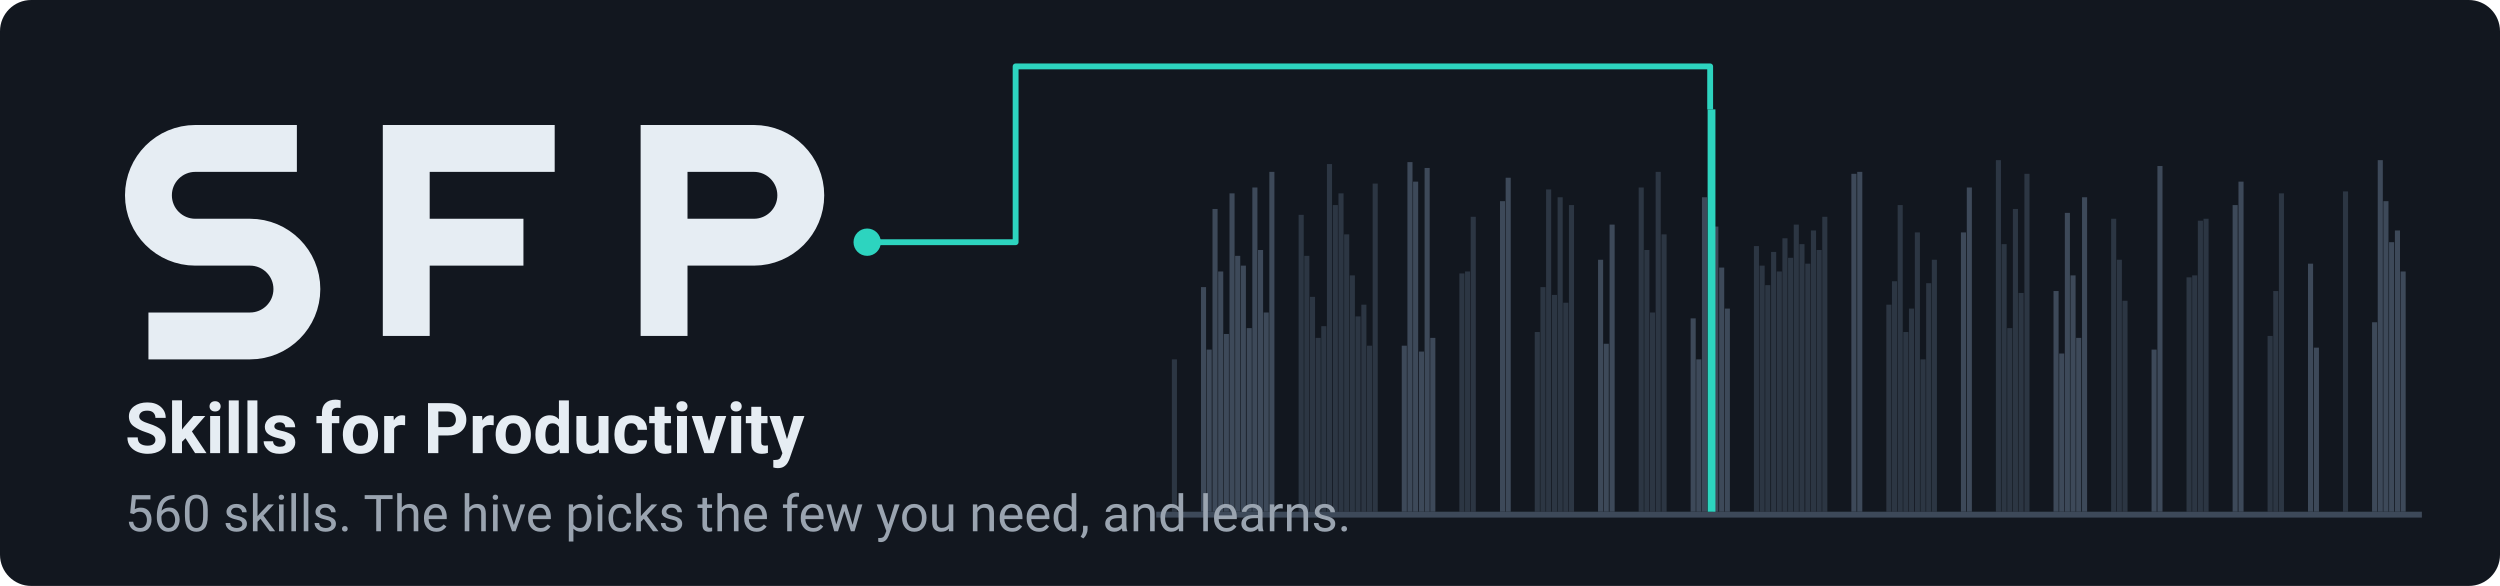
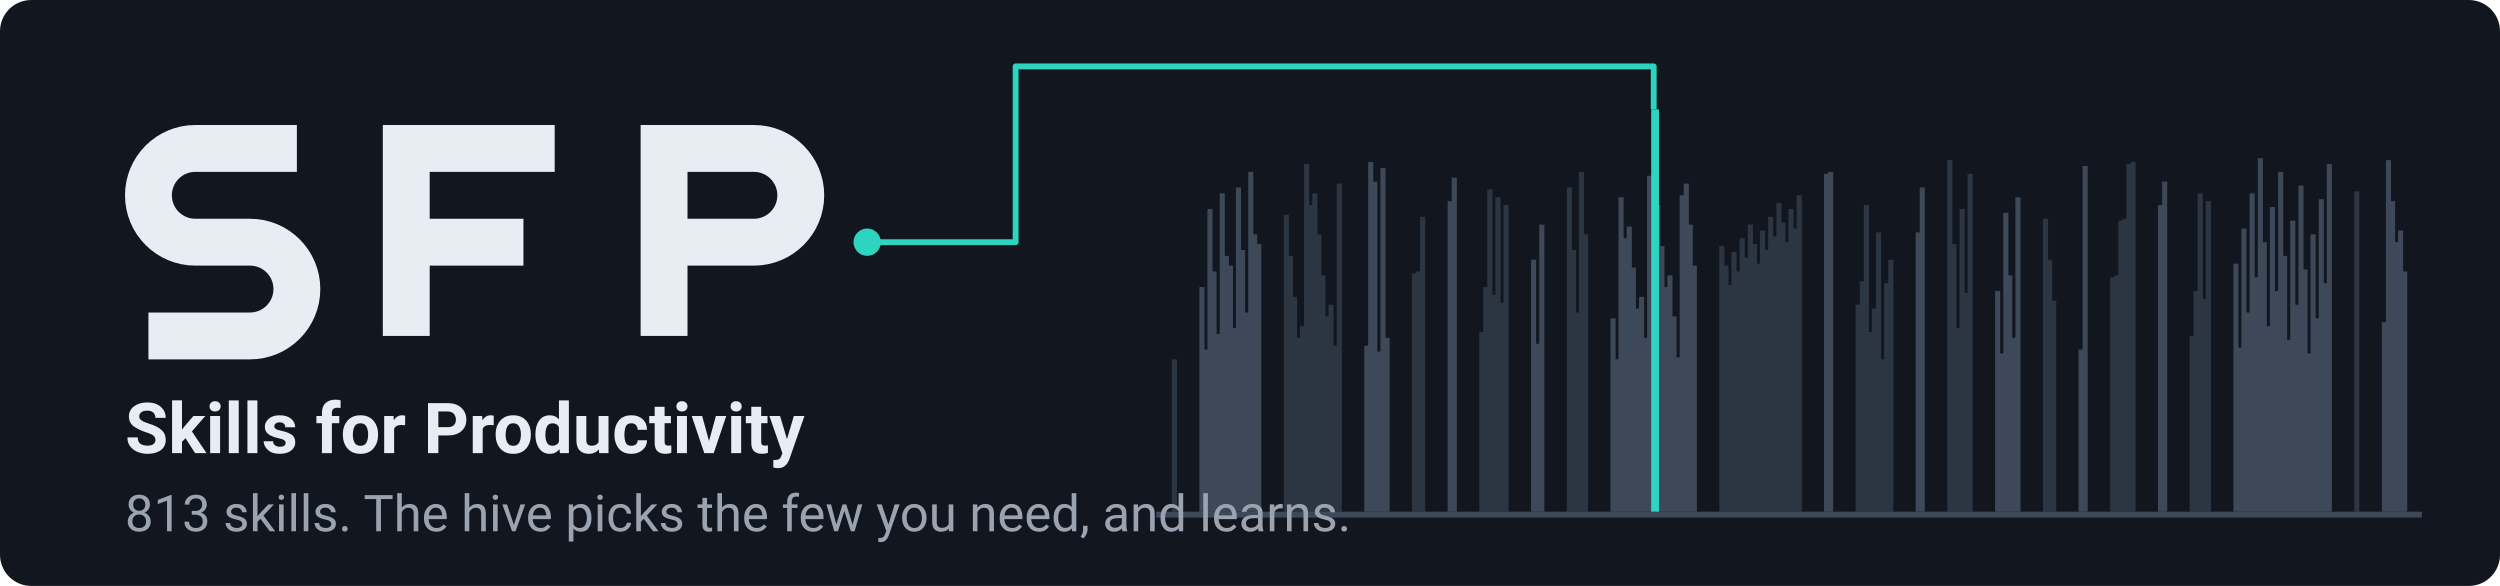
<svg xmlns="http://www.w3.org/2000/svg" width="1280" height="300" viewBox="0 0 1280 300" role="img" aria-labelledby="t d">
  <rect width="1280" height="300" rx="16" fill="#12171f" />
  <rect x="600.0" y="184" width="2.6" height="78" fill="#2c3643" />
-   <rect x="614.9" y="147" width="2.6" height="115" fill="#3d4959" />
-   <rect x="617.8" y="179" width="2.6" height="83" fill="#3d4959" />
-   <rect x="620.8" y="107" width="2.6" height="155" fill="#3d4959" />
-   <rect x="623.7" y="139" width="2.6" height="123" fill="#3d4959" />
-   <rect x="626.6" y="171" width="2.6" height="91" fill="#3d4959" />
-   <rect x="629.5" y="99" width="2.6" height="163" fill="#3d4959" />
-   <rect x="632.4" y="131" width="2.6" height="131" fill="#3d4959" />
-   <rect x="635.3" y="136" width="2.6" height="126" fill="#3d4959" />
-   <rect x="638.3" y="168" width="2.6" height="94" fill="#3d4959" />
-   <rect x="641.2" y="96" width="2.6" height="166" fill="#3d4959" />
-   <rect x="644.1" y="128" width="2.6" height="134" fill="#3d4959" />
-   <rect x="647.0" y="160" width="2.6" height="102" fill="#3d4959" />
-   <rect x="649.9" y="88" width="2.6" height="174" fill="#3d4959" />
-   <rect x="664.9" y="110" width="2.6" height="152" fill="#2c3643" />
-   <rect x="667.8" y="131" width="2.6" height="131" fill="#2c3643" />
-   <rect x="670.7" y="152" width="2.6" height="110" fill="#2c3643" />
-   <rect x="673.6" y="173" width="2.6" height="89" fill="#2c3643" />
-   <rect x="676.5" y="167" width="2.6" height="95" fill="#2c3643" />
-   <rect x="679.4" y="84" width="2.6" height="178" fill="#2c3643" />
-   <rect x="682.4" y="105" width="2.6" height="157" fill="#2c3643" />
-   <rect x="685.3" y="99" width="2.6" height="163" fill="#2c3643" />
-   <rect x="688.2" y="120" width="2.6" height="142" fill="#2c3643" />
-   <rect x="691.1" y="141" width="2.6" height="121" fill="#2c3643" />
-   <rect x="694.0" y="162" width="2.6" height="100" fill="#2c3643" />
-   <rect x="697.0" y="156" width="2.6" height="106" fill="#2c3643" />
-   <rect x="699.9" y="177" width="2.6" height="85" fill="#2c3643" />
-   <rect x="702.8" y="94" width="2.6" height="168" fill="#2c3643" />
-   <rect x="717.7" y="177" width="2.6" height="85" fill="#3d4959" />
-   <rect x="720.6" y="83" width="2.6" height="179" fill="#3d4959" />
-   <rect x="723.5" y="93" width="2.6" height="169" fill="#3d4959" />
-   <rect x="726.5" y="180" width="2.6" height="82" fill="#3d4959" />
-   <rect x="729.4" y="86" width="2.6" height="176" fill="#3d4959" />
-   <rect x="732.3" y="173" width="2.6" height="89" fill="#3d4959" />
-   <rect x="747.2" y="140" width="2.6" height="122" fill="#2c3643" />
-   <rect x="750.1" y="139" width="2.6" height="123" fill="#2c3643" />
-   <rect x="753.0" y="111" width="2.6" height="151" fill="#2c3643" />
-   <rect x="768.0" y="103" width="2.6" height="159" fill="#3d4959" />
-   <rect x="770.9" y="91" width="2.6" height="171" fill="#3d4959" />
-   <rect x="785.8" y="170" width="2.6" height="92" fill="#2c3643" />
-   <rect x="788.7" y="147" width="2.6" height="115" fill="#2c3643" />
-   <rect x="791.6" y="97" width="2.6" height="165" fill="#2c3643" />
-   <rect x="794.6" y="151" width="2.6" height="111" fill="#2c3643" />
-   <rect x="797.5" y="101" width="2.6" height="161" fill="#2c3643" />
-   <rect x="800.4" y="155" width="2.6" height="107" fill="#2c3643" />
-   <rect x="803.3" y="105" width="2.6" height="157" fill="#2c3643" />
-   <rect x="818.2" y="133" width="2.6" height="129" fill="#3d4959" />
-   <rect x="821.1" y="176" width="2.6" height="86" fill="#3d4959" />
-   <rect x="824.1" y="115" width="2.6" height="147" fill="#3d4959" />
-   <rect x="839.0" y="96" width="2.6" height="166" fill="#2c3643" />
-   <rect x="841.9" y="128" width="2.6" height="134" fill="#2c3643" />
-   <rect x="844.8" y="160" width="2.6" height="102" fill="#2c3643" />
-   <rect x="847.7" y="88" width="2.6" height="174" fill="#2c3643" />
-   <rect x="850.7" y="120" width="2.6" height="142" fill="#2c3643" />
-   <rect x="865.6" y="163" width="2.6" height="99" fill="#3d4959" />
-   <rect x="868.5" y="184" width="2.6" height="78" fill="#3d4959" />
-   <rect x="871.4" y="101" width="2.6" height="161" fill="#3d4959" />
-   <rect x="877.2" y="116" width="2.6" height="146" fill="#3d4959" />
-   <rect x="880.2" y="137" width="2.6" height="125" fill="#3d4959" />
-   <rect x="883.1" y="158" width="2.6" height="104" fill="#3d4959" />
-   <rect x="898.0" y="126" width="2.6" height="136" fill="#2c3643" />
-   <rect x="900.9" y="136" width="2.6" height="126" fill="#2c3643" />
-   <rect x="903.8" y="146" width="2.6" height="116" fill="#2c3643" />
-   <rect x="906.8" y="129" width="2.6" height="133" fill="#2c3643" />
-   <rect x="909.7" y="139" width="2.6" height="123" fill="#2c3643" />
-   <rect x="912.6" y="122" width="2.6" height="140" fill="#2c3643" />
-   <rect x="915.5" y="132" width="2.6" height="130" fill="#2c3643" />
-   <rect x="918.4" y="115" width="2.6" height="147" fill="#2c3643" />
-   <rect x="921.3" y="125" width="2.6" height="137" fill="#2c3643" />
-   <rect x="924.3" y="135" width="2.6" height="127" fill="#2c3643" />
-   <rect x="927.2" y="118" width="2.6" height="144" fill="#2c3643" />
-   <rect x="930.1" y="128" width="2.6" height="134" fill="#2c3643" />
-   <rect x="933.0" y="111" width="2.6" height="151" fill="#2c3643" />
-   <rect x="947.9" y="89" width="2.6" height="173" fill="#3d4959" />
-   <rect x="950.9" y="88" width="2.6" height="174" fill="#3d4959" />
-   <rect x="965.8" y="156" width="2.6" height="106" fill="#2c3643" />
-   <rect x="968.7" y="144" width="2.6" height="118" fill="#2c3643" />
-   <rect x="971.6" y="105" width="2.6" height="157" fill="#2c3643" />
-   <rect x="974.5" y="170" width="2.6" height="92" fill="#2c3643" />
-   <rect x="977.4" y="158" width="2.6" height="104" fill="#2c3643" />
-   <rect x="980.4" y="119" width="2.6" height="143" fill="#2c3643" />
-   <rect x="983.3" y="184" width="2.6" height="78" fill="#2c3643" />
-   <rect x="986.2" y="145" width="2.6" height="117" fill="#2c3643" />
-   <rect x="989.1" y="133" width="2.6" height="129" fill="#2c3643" />
-   <rect x="1004.0" y="119" width="2.6" height="143" fill="#3d4959" />
-   <rect x="1007.0" y="96" width="2.6" height="166" fill="#3d4959" />
-   <rect x="1021.9" y="82" width="2.6" height="180" fill="#2c3643" />
-   <rect x="1024.8" y="125" width="2.6" height="137" fill="#2c3643" />
-   <rect x="1027.7" y="168" width="2.6" height="94" fill="#2c3643" />
-   <rect x="1030.6" y="107" width="2.6" height="155" fill="#2c3643" />
-   <rect x="1033.5" y="150" width="2.6" height="112" fill="#2c3643" />
-   <rect x="1036.5" y="89" width="2.6" height="173" fill="#2c3643" />
-   <rect x="1051.4" y="149" width="2.6" height="113" fill="#3d4959" />
-   <rect x="1054.3" y="181" width="2.6" height="81" fill="#3d4959" />
-   <rect x="1057.2" y="109" width="2.6" height="153" fill="#3d4959" />
-   <rect x="1060.1" y="141" width="2.6" height="121" fill="#3d4959" />
-   <rect x="1063.0" y="173" width="2.6" height="89" fill="#3d4959" />
-   <rect x="1066.0" y="101" width="2.6" height="161" fill="#3d4959" />
-   <rect x="1080.9" y="112" width="2.6" height="150" fill="#2c3643" />
-   <rect x="1083.8" y="133" width="2.6" height="129" fill="#2c3643" />
-   <rect x="1086.7" y="154" width="2.6" height="108" fill="#2c3643" />
-   <rect x="1101.6" y="179" width="2.6" height="83" fill="#3d4959" />
-   <rect x="1104.6" y="85" width="2.6" height="177" fill="#3d4959" />
-   <rect x="1119.5" y="142" width="2.6" height="120" fill="#2c3643" />
-   <rect x="1122.4" y="141" width="2.6" height="121" fill="#2c3643" />
-   <rect x="1125.3" y="113" width="2.6" height="149" fill="#2c3643" />
-   <rect x="1128.2" y="112" width="2.6" height="150" fill="#2c3643" />
-   <rect x="1143.1" y="105" width="2.6" height="157" fill="#3d4959" />
-   <rect x="1146.1" y="93" width="2.6" height="169" fill="#3d4959" />
-   <rect x="1161.0" y="172" width="2.6" height="90" fill="#2c3643" />
-   <rect x="1163.9" y="149" width="2.6" height="113" fill="#2c3643" />
-   <rect x="1166.8" y="99" width="2.6" height="163" fill="#2c3643" />
-   <rect x="1181.7" y="135" width="2.6" height="127" fill="#3d4959" />
-   <rect x="1184.7" y="178" width="2.6" height="84" fill="#3d4959" />
-   <rect x="1199.6" y="98" width="2.6" height="164" fill="#2c3643" />
-   <rect x="1214.5" y="165" width="2.6" height="97" fill="#3d4959" />
-   <rect x="1217.4" y="82" width="2.6" height="180" fill="#3d4959" />
-   <rect x="1220.3" y="103" width="2.6" height="159" fill="#3d4959" />
-   <rect x="1223.2" y="124" width="2.6" height="138" fill="#3d4959" />
-   <rect x="1226.2" y="118" width="2.6" height="144" fill="#3d4959" />
-   <rect x="1229.1" y="139" width="2.6" height="123" fill="#3d4959" />
+   <rect x="614.1" y="147" width="2.6" height="115" fill="#3d4959" />
+   <rect x="616.2" y="179" width="2.6" height="83" fill="#3d4959" />
+   <rect x="618.2" y="107" width="2.6" height="155" fill="#3d4959" />
+   <rect x="620.3" y="139" width="2.6" height="123" fill="#3d4959" />
+   <rect x="622.4" y="171" width="2.6" height="91" fill="#3d4959" />
+   <rect x="624.5" y="99" width="2.6" height="163" fill="#3d4959" />
+   <rect x="626.6" y="131" width="2.6" height="131" fill="#3d4959" />
+   <rect x="628.7" y="136" width="2.6" height="126" fill="#3d4959" />
+   <rect x="630.7" y="168" width="2.6" height="94" fill="#3d4959" />
+   <rect x="632.8" y="96" width="2.6" height="166" fill="#3d4959" />
+   <rect x="634.9" y="128" width="2.6" height="134" fill="#3d4959" />
+   <rect x="637.0" y="160" width="2.6" height="102" fill="#3d4959" />
+   <rect x="639.1" y="88" width="2.6" height="174" fill="#3d4959" />
+   <rect x="641.1" y="120" width="2.6" height="142" fill="#3d4959" />
+   <rect x="643.2" y="125" width="2.6" height="137" fill="#3d4959" />
+   <rect x="657.3" y="110" width="2.6" height="152" fill="#2c3643" />
+   <rect x="659.4" y="131" width="2.6" height="131" fill="#2c3643" />
+   <rect x="661.5" y="152" width="2.6" height="110" fill="#2c3643" />
+   <rect x="663.6" y="173" width="2.6" height="89" fill="#2c3643" />
+   <rect x="665.6" y="167" width="2.6" height="95" fill="#2c3643" />
+   <rect x="667.7" y="84" width="2.6" height="178" fill="#2c3643" />
+   <rect x="669.8" y="105" width="2.6" height="157" fill="#2c3643" />
+   <rect x="671.9" y="99" width="2.6" height="163" fill="#2c3643" />
+   <rect x="674.0" y="120" width="2.6" height="142" fill="#2c3643" />
+   <rect x="676.0" y="141" width="2.6" height="121" fill="#2c3643" />
+   <rect x="678.1" y="162" width="2.6" height="100" fill="#2c3643" />
+   <rect x="680.2" y="156" width="2.6" height="106" fill="#2c3643" />
+   <rect x="682.3" y="177" width="2.6" height="85" fill="#2c3643" />
+   <rect x="684.4" y="94" width="2.6" height="168" fill="#2c3643" />
+   <rect x="698.5" y="177" width="2.6" height="85" fill="#3d4959" />
+   <rect x="700.5" y="83" width="2.6" height="179" fill="#3d4959" />
+   <rect x="702.6" y="93" width="2.6" height="169" fill="#3d4959" />
+   <rect x="704.7" y="180" width="2.6" height="82" fill="#3d4959" />
+   <rect x="706.8" y="86" width="2.6" height="176" fill="#3d4959" />
+   <rect x="708.9" y="173" width="2.6" height="89" fill="#3d4959" />
+   <rect x="722.9" y="140" width="2.6" height="122" fill="#2c3643" />
+   <rect x="725.0" y="139" width="2.6" height="123" fill="#2c3643" />
+   <rect x="727.1" y="111" width="2.6" height="151" fill="#2c3643" />
+   <rect x="741.2" y="103" width="2.6" height="159" fill="#3d4959" />
+   <rect x="743.3" y="91" width="2.6" height="171" fill="#3d4959" />
+   <rect x="757.4" y="170" width="2.6" height="92" fill="#2c3643" />
+   <rect x="759.4" y="147" width="2.6" height="115" fill="#2c3643" />
+   <rect x="761.5" y="97" width="2.6" height="165" fill="#2c3643" />
+   <rect x="763.6" y="151" width="2.6" height="111" fill="#2c3643" />
+   <rect x="765.7" y="101" width="2.6" height="161" fill="#2c3643" />
+   <rect x="767.8" y="155" width="2.6" height="107" fill="#2c3643" />
+   <rect x="769.8" y="105" width="2.6" height="157" fill="#2c3643" />
+   <rect x="783.9" y="133" width="2.6" height="129" fill="#3d4959" />
+   <rect x="786.0" y="176" width="2.6" height="86" fill="#3d4959" />
+   <rect x="788.1" y="115" width="2.6" height="147" fill="#3d4959" />
+   <rect x="802.2" y="96" width="2.6" height="166" fill="#2c3643" />
+   <rect x="804.3" y="128" width="2.6" height="134" fill="#2c3643" />
+   <rect x="806.3" y="160" width="2.6" height="102" fill="#2c3643" />
+   <rect x="808.4" y="88" width="2.6" height="174" fill="#2c3643" />
+   <rect x="810.5" y="120" width="2.6" height="142" fill="#2c3643" />
+   <rect x="824.6" y="163" width="2.6" height="99" fill="#3d4959" />
+   <rect x="826.7" y="184" width="2.6" height="78" fill="#3d4959" />
+   <rect x="828.7" y="101" width="2.6" height="161" fill="#3d4959" />
+   <rect x="830.8" y="122" width="2.6" height="140" fill="#3d4959" />
+   <rect x="832.9" y="116" width="2.6" height="146" fill="#3d4959" />
+   <rect x="835.0" y="137" width="2.6" height="125" fill="#3d4959" />
+   <rect x="837.1" y="158" width="2.6" height="104" fill="#3d4959" />
+   <rect x="839.2" y="152" width="2.6" height="110" fill="#3d4959" />
+   <rect x="841.2" y="173" width="2.6" height="89" fill="#3d4959" />
+   <rect x="843.3" y="90" width="2.6" height="172" fill="#3d4959" />
+   <rect x="847.5" y="105" width="2.6" height="157" fill="#3d4959" />
+   <rect x="849.6" y="126" width="2.6" height="136" fill="#3d4959" />
+   <rect x="851.6" y="147" width="2.6" height="115" fill="#3d4959" />
+   <rect x="853.7" y="141" width="2.6" height="121" fill="#3d4959" />
+   <rect x="855.8" y="162" width="2.6" height="100" fill="#3d4959" />
+   <rect x="857.9" y="183" width="2.6" height="79" fill="#3d4959" />
+   <rect x="860.0" y="100" width="2.6" height="162" fill="#3d4959" />
+   <rect x="862.1" y="94" width="2.6" height="168" fill="#3d4959" />
+   <rect x="864.1" y="115" width="2.6" height="147" fill="#3d4959" />
+   <rect x="866.2" y="136" width="2.6" height="126" fill="#3d4959" />
+   <rect x="880.3" y="126" width="2.6" height="136" fill="#2c3643" />
+   <rect x="882.4" y="136" width="2.6" height="126" fill="#2c3643" />
+   <rect x="884.5" y="146" width="2.6" height="116" fill="#2c3643" />
+   <rect x="886.5" y="129" width="2.6" height="133" fill="#2c3643" />
+   <rect x="888.6" y="139" width="2.6" height="123" fill="#2c3643" />
+   <rect x="890.7" y="122" width="2.6" height="140" fill="#2c3643" />
+   <rect x="892.8" y="132" width="2.6" height="130" fill="#2c3643" />
+   <rect x="894.9" y="115" width="2.6" height="147" fill="#2c3643" />
+   <rect x="897.0" y="125" width="2.6" height="137" fill="#2c3643" />
+   <rect x="899.0" y="135" width="2.6" height="127" fill="#2c3643" />
+   <rect x="901.1" y="118" width="2.6" height="144" fill="#2c3643" />
+   <rect x="903.2" y="128" width="2.6" height="134" fill="#2c3643" />
+   <rect x="905.3" y="111" width="2.6" height="151" fill="#2c3643" />
+   <rect x="907.4" y="121" width="2.6" height="141" fill="#2c3643" />
+   <rect x="909.5" y="104" width="2.6" height="158" fill="#2c3643" />
+   <rect x="911.5" y="114" width="2.6" height="148" fill="#2c3643" />
+   <rect x="913.6" y="124" width="2.6" height="138" fill="#2c3643" />
+   <rect x="915.7" y="107" width="2.6" height="155" fill="#2c3643" />
+   <rect x="917.8" y="117" width="2.6" height="145" fill="#2c3643" />
+   <rect x="919.9" y="100" width="2.6" height="162" fill="#2c3643" />
+   <rect x="933.9" y="89" width="2.6" height="173" fill="#3d4959" />
+   <rect x="936.0" y="88" width="2.6" height="174" fill="#3d4959" />
+   <rect x="950.1" y="156" width="2.6" height="106" fill="#2c3643" />
+   <rect x="952.2" y="144" width="2.6" height="118" fill="#2c3643" />
+   <rect x="954.3" y="105" width="2.6" height="157" fill="#2c3643" />
+   <rect x="956.4" y="170" width="2.6" height="92" fill="#2c3643" />
+   <rect x="958.4" y="158" width="2.6" height="104" fill="#2c3643" />
+   <rect x="960.5" y="119" width="2.6" height="143" fill="#2c3643" />
+   <rect x="962.6" y="184" width="2.6" height="78" fill="#2c3643" />
+   <rect x="964.7" y="145" width="2.6" height="117" fill="#2c3643" />
+   <rect x="966.8" y="133" width="2.6" height="129" fill="#2c3643" />
+   <rect x="980.8" y="119" width="2.6" height="143" fill="#3d4959" />
+   <rect x="982.9" y="96" width="2.6" height="166" fill="#3d4959" />
+   <rect x="997.0" y="82" width="2.6" height="180" fill="#2c3643" />
+   <rect x="999.1" y="125" width="2.6" height="137" fill="#2c3643" />
+   <rect x="1001.2" y="168" width="2.6" height="94" fill="#2c3643" />
+   <rect x="1003.3" y="107" width="2.6" height="155" fill="#2c3643" />
+   <rect x="1005.3" y="150" width="2.6" height="112" fill="#2c3643" />
+   <rect x="1007.4" y="89" width="2.6" height="173" fill="#2c3643" />
+   <rect x="1021.5" y="149" width="2.6" height="113" fill="#3d4959" />
+   <rect x="1023.6" y="181" width="2.6" height="81" fill="#3d4959" />
+   <rect x="1025.7" y="109" width="2.6" height="153" fill="#3d4959" />
+   <rect x="1027.7" y="141" width="2.6" height="121" fill="#3d4959" />
+   <rect x="1029.8" y="173" width="2.6" height="89" fill="#3d4959" />
+   <rect x="1031.9" y="101" width="2.6" height="161" fill="#3d4959" />
+   <rect x="1046.0" y="112" width="2.6" height="150" fill="#2c3643" />
+   <rect x="1048.1" y="133" width="2.6" height="129" fill="#2c3643" />
+   <rect x="1050.2" y="154" width="2.6" height="108" fill="#2c3643" />
+   <rect x="1064.2" y="179" width="2.6" height="83" fill="#3d4959" />
+   <rect x="1066.3" y="85" width="2.6" height="177" fill="#3d4959" />
+   <rect x="1080.4" y="142" width="2.6" height="120" fill="#2c3643" />
+   <rect x="1082.5" y="141" width="2.6" height="121" fill="#2c3643" />
+   <rect x="1084.6" y="113" width="2.6" height="149" fill="#2c3643" />
+   <rect x="1086.6" y="112" width="2.6" height="150" fill="#2c3643" />
+   <rect x="1088.7" y="84" width="2.6" height="178" fill="#2c3643" />
+   <rect x="1090.8" y="83" width="2.6" height="179" fill="#2c3643" />
+   <rect x="1104.9" y="105" width="2.6" height="157" fill="#3d4959" />
+   <rect x="1107.0" y="93" width="2.6" height="169" fill="#3d4959" />
+   <rect x="1121.1" y="172" width="2.6" height="90" fill="#2c3643" />
+   <rect x="1123.1" y="149" width="2.6" height="113" fill="#2c3643" />
+   <rect x="1125.2" y="99" width="2.6" height="163" fill="#2c3643" />
+   <rect x="1127.3" y="153" width="2.6" height="109" fill="#2c3643" />
+   <rect x="1129.4" y="103" width="2.6" height="159" fill="#2c3643" />
+   <rect x="1143.5" y="135" width="2.6" height="127" fill="#3d4959" />
+   <rect x="1145.5" y="178" width="2.6" height="84" fill="#3d4959" />
+   <rect x="1147.6" y="117" width="2.6" height="145" fill="#3d4959" />
+   <rect x="1149.7" y="160" width="2.6" height="102" fill="#3d4959" />
+   <rect x="1151.8" y="99" width="2.6" height="163" fill="#3d4959" />
+   <rect x="1153.9" y="142" width="2.6" height="120" fill="#3d4959" />
+   <rect x="1156.0" y="81" width="2.6" height="181" fill="#3d4959" />
+   <rect x="1158.0" y="124" width="2.6" height="138" fill="#3d4959" />
+   <rect x="1160.1" y="167" width="2.6" height="95" fill="#3d4959" />
+   <rect x="1162.2" y="106" width="2.6" height="156" fill="#3d4959" />
+   <rect x="1164.3" y="149" width="2.6" height="113" fill="#3d4959" />
+   <rect x="1166.4" y="88" width="2.6" height="174" fill="#3d4959" />
+   <rect x="1168.4" y="131" width="2.6" height="131" fill="#3d4959" />
+   <rect x="1170.5" y="174" width="2.6" height="88" fill="#3d4959" />
+   <rect x="1172.6" y="113" width="2.6" height="149" fill="#3d4959" />
+   <rect x="1174.7" y="156" width="2.6" height="106" fill="#3d4959" />
+   <rect x="1176.8" y="95" width="2.6" height="167" fill="#3d4959" />
+   <rect x="1178.9" y="138" width="2.6" height="124" fill="#3d4959" />
+   <rect x="1180.9" y="181" width="2.6" height="81" fill="#3d4959" />
+   <rect x="1183.0" y="120" width="2.6" height="142" fill="#3d4959" />
+   <rect x="1185.1" y="163" width="2.6" height="99" fill="#3d4959" />
+   <rect x="1187.2" y="102" width="2.6" height="160" fill="#3d4959" />
+   <rect x="1189.3" y="145" width="2.6" height="117" fill="#3d4959" />
+   <rect x="1191.3" y="84" width="2.6" height="178" fill="#3d4959" />
+   <rect x="1205.4" y="98" width="2.6" height="164" fill="#2c3643" />
+   <rect x="1219.5" y="165" width="2.6" height="97" fill="#3d4959" />
+   <rect x="1221.6" y="82" width="2.6" height="180" fill="#3d4959" />
+   <rect x="1223.7" y="103" width="2.6" height="159" fill="#3d4959" />
+   <rect x="1225.8" y="124" width="2.6" height="138" fill="#3d4959" />
+   <rect x="1227.8" y="118" width="2.6" height="144" fill="#3d4959" />
+   <rect x="1229.9" y="139" width="2.6" height="123" fill="#3d4959" />
  <rect x="592" y="262" width="648" height="3" fill="#3d4959" />
-   <rect x="874.3" y="56" width="4.0" height="206" fill="#2dd4bf" />
-   <path d="M444 124 H520 V34 H875.6 V56" fill="none" stroke="#2dd4bf" stroke-width="3" stroke-linejoin="round" />
+   <rect x="845.4" y="56" width="4.0" height="206" fill="#2dd4bf" />
+   <path d="M444 124 H520 V34 H846.7 V56" fill="none" stroke="#2dd4bf" stroke-width="3" stroke-linejoin="round" />
  <circle cx="444" cy="124" r="7" fill="#2dd4bf" />
  <g fill="none" stroke="#e6edf3" stroke-width="24" stroke-linejoin="miter" stroke-linecap="butt">
    <path d="M152 76 H100 A24 24 0 0 0 100 124 H128 A24 24 0 0 1 128 172 H76" />
    <path d="M208 172 V76 H284 M208 124 H268" />
    <path d="M340 172 V76 H386 A24 24 0 0 1 386 124 H340" />
  </g>
  <text x="64" y="232" font-family="ui-sans-serif, system-ui, -apple-system, 'Segoe UI', Roboto, 'Helvetica Neue', Arial, sans-serif" font-size="36" font-weight="600" fill="#e6edf3">Skills for Productivity</text>
-   <text x="64" y="272" font-family="ui-sans-serif, system-ui, -apple-system, 'Segoe UI', Roboto, 'Helvetica Neue', Arial, sans-serif" font-size="26" fill="#9aa4b0">560 skills. The hive picks the few you need, and learns.</text>
+   <text x="64" y="272" font-family="ui-sans-serif, system-ui, -apple-system, 'Segoe UI', Roboto, 'Helvetica Neue', Arial, sans-serif" font-size="26" fill="#9aa4b0">813 skills. The hive picks the few you need, and learns.</text>
</svg>
